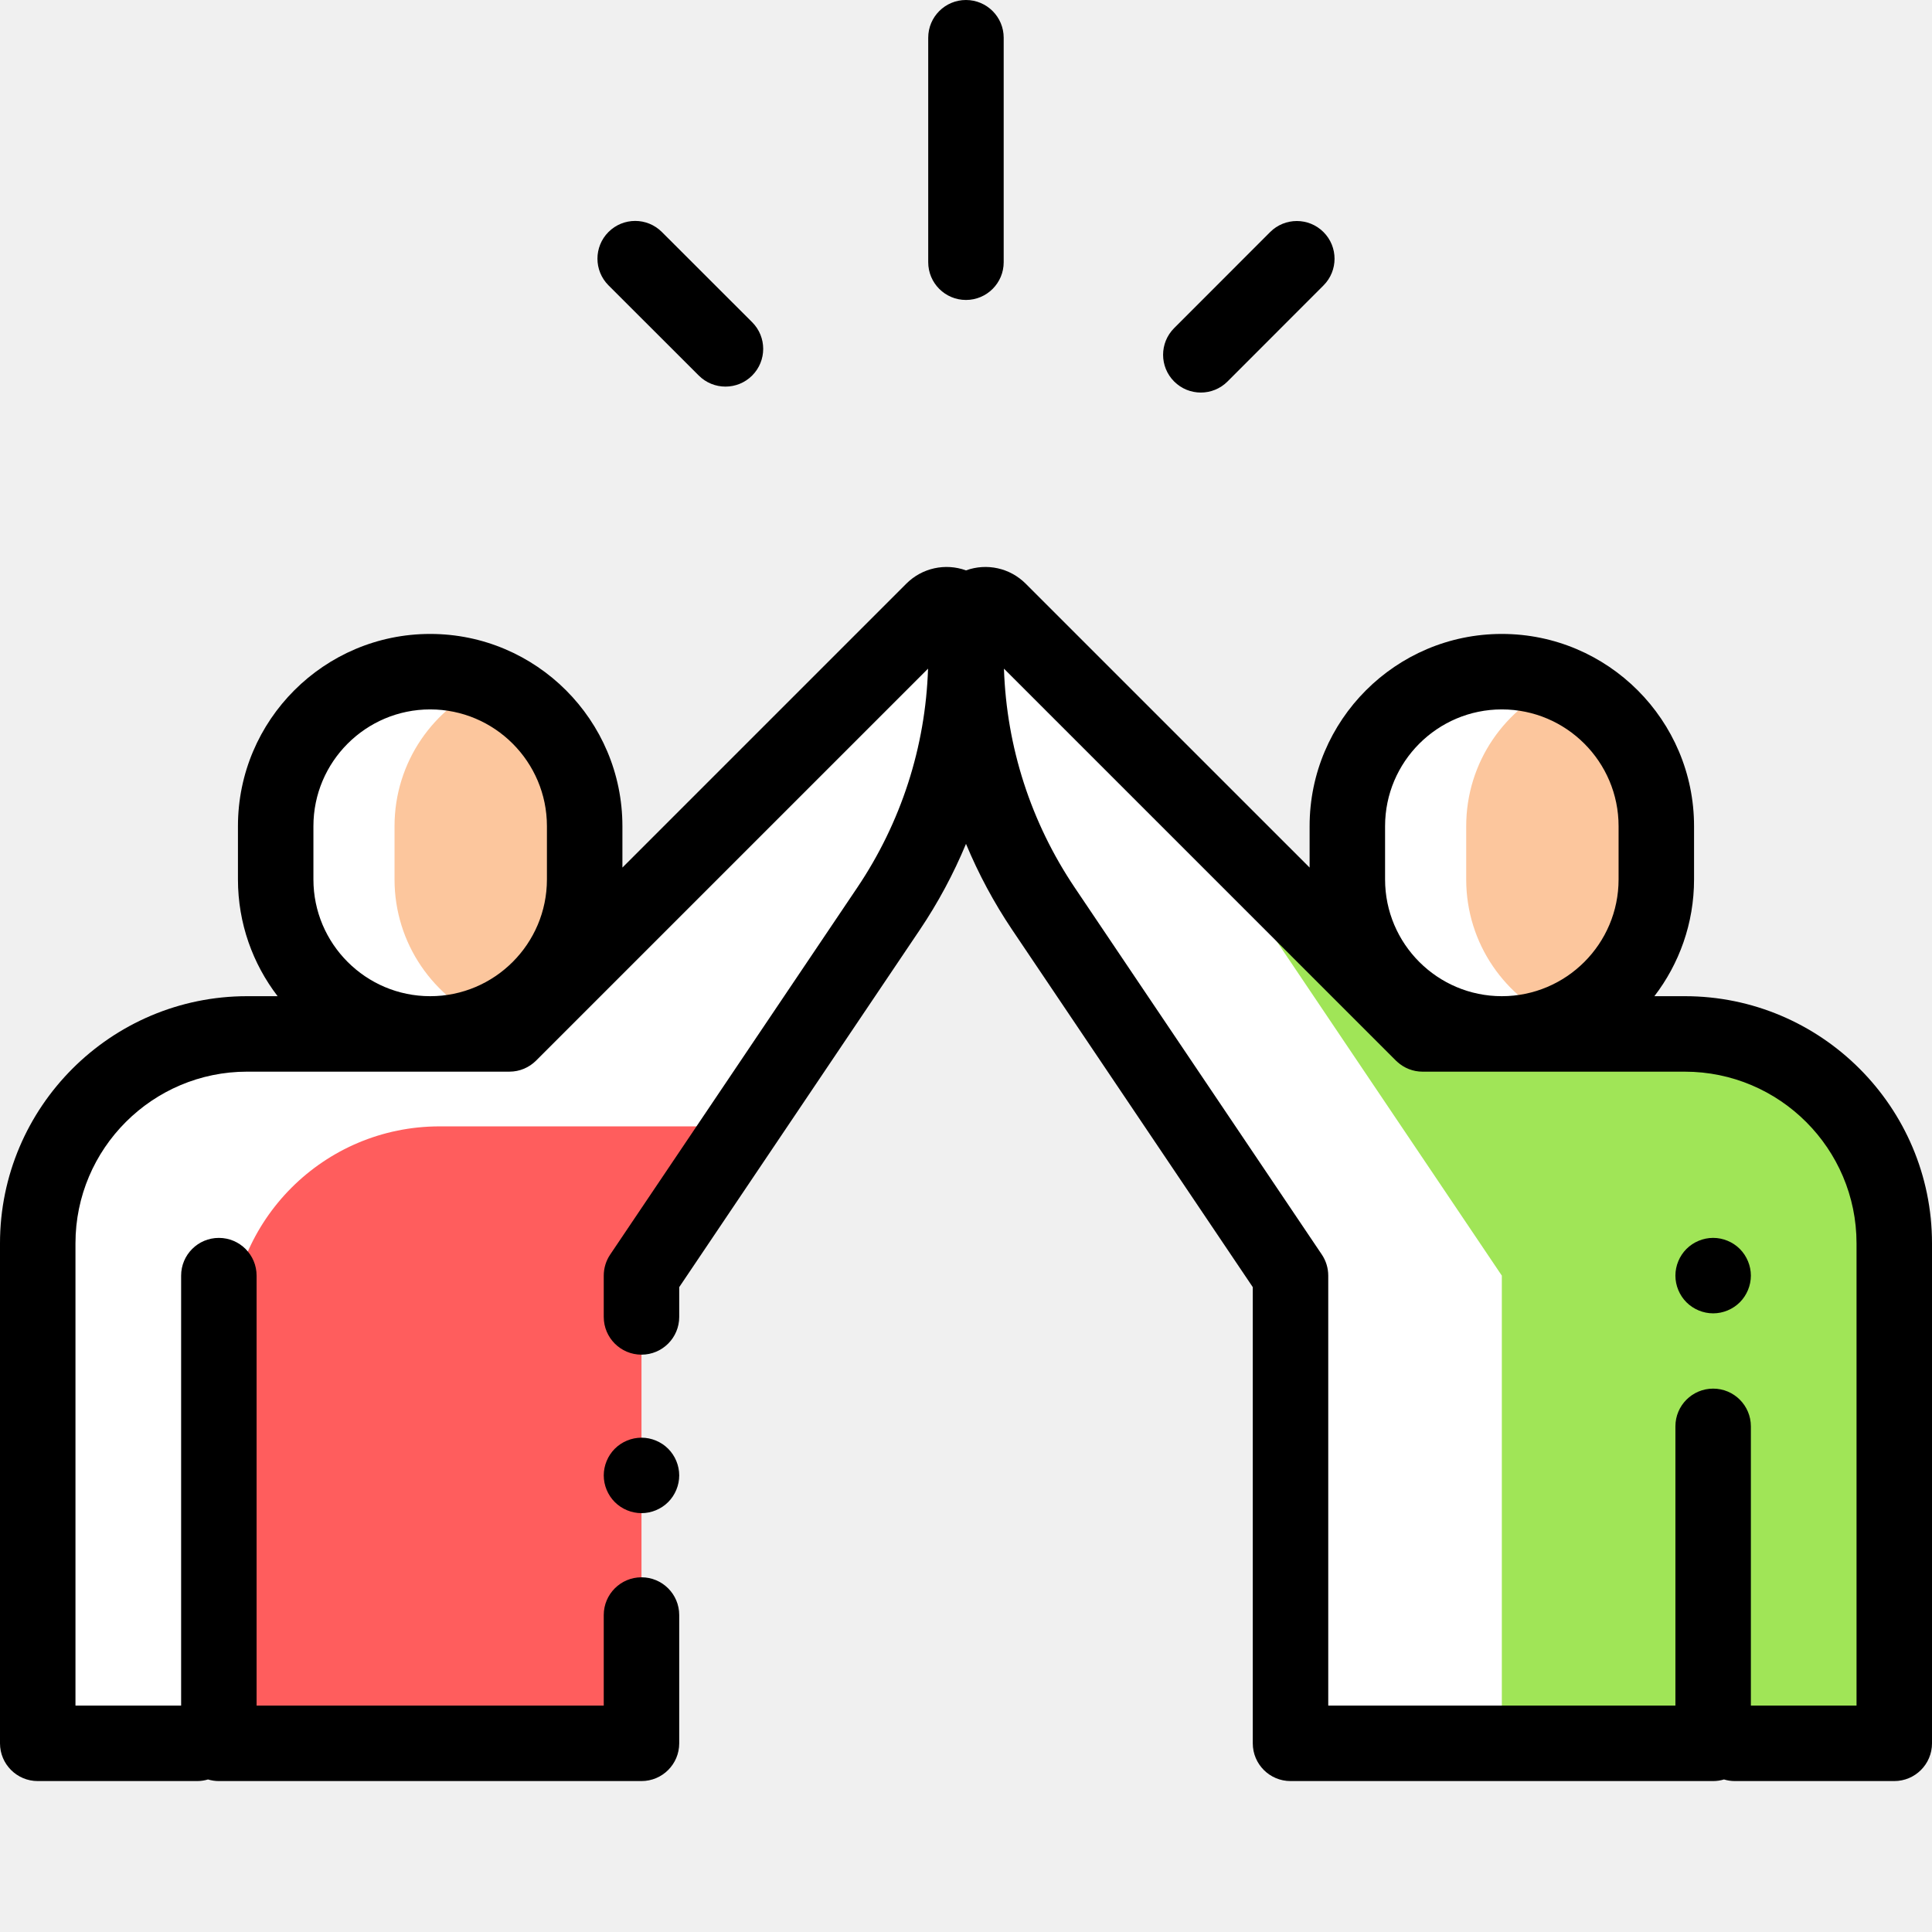
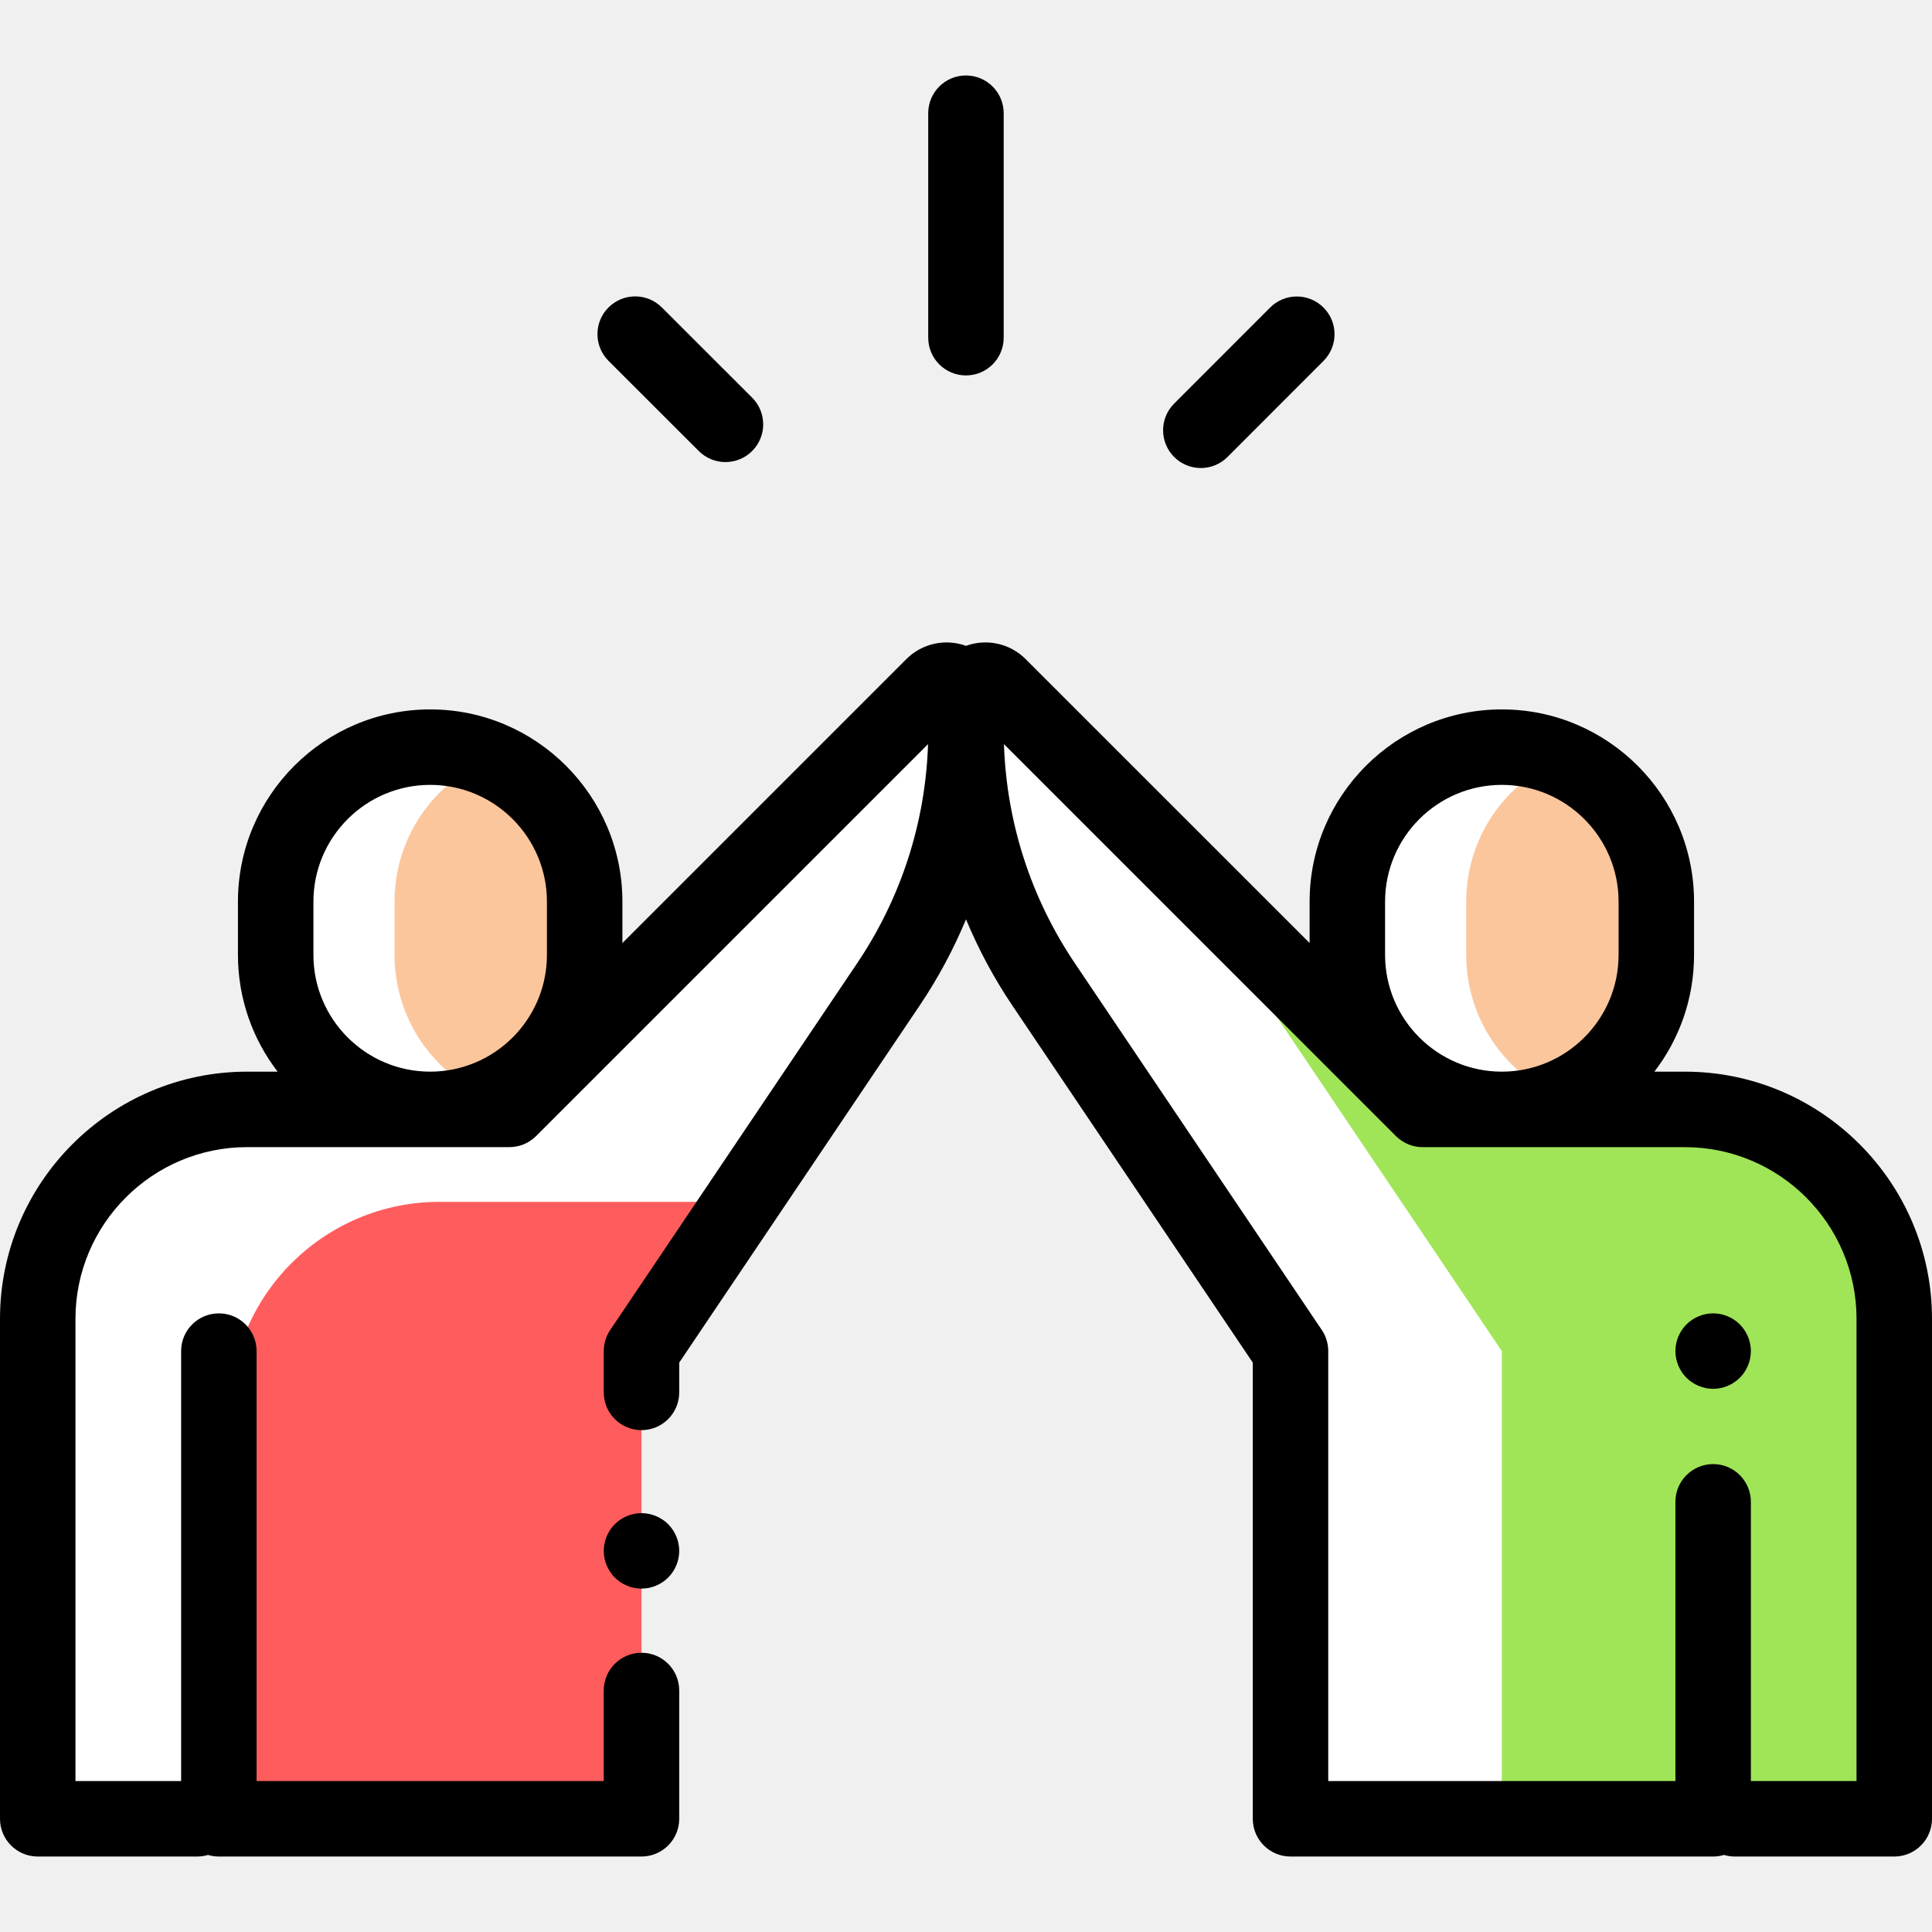
- <svg xmlns="http://www.w3.org/2000/svg" height="512" version="1.1" width="512">
-   <rect id="backgroundrect" width="100%" height="100%" x="0" y="0" fill="none" stroke="none" />
+ <svg xmlns="http://www.w3.org/2000/svg" height="512pt" version="1.1" viewBox="0 -20 512 512" width="512pt">
  <g class="currentLayer" style="">
    <path fill="#ffffff" fill-opacity="1" stroke="none" stroke-width="2" stroke-dasharray="none" stroke-linejoin="round" stroke-linecap="butt" stroke-dashoffset="" fill-rule="nonzero" opacity="1" marker-start="" marker-mid="" marker-end="" id="svg_11" d="M10.963,460.641L10.294,316.544L42.647,281.618L87.868,275L73.897,244.485L73.897,204.779L95.956,183.456L127.206,182.721L150,204.412L153.309,248.897L245.956,167.279L263.235,163.971L354.779,249.632L361.029,200.735L392.279,182.721L431.985,202.574L437.132,241.176L426.471,268.015L489.706,295.588L500.735,463.235C461.498,465.679 440.274,458.197 341.478,462.479L342.647,338.235L255.449,211.009C231.919,240.053 176.404,326.818 172.36,338.582C174.199,352.185 100.257,462.479 100,450" style="color: rgb(0, 0, 0);" class="" />
    <g id="surface1" class="">
      <path d="M 186 298.5 L 116.5 298.5 C 85.848 298.5 61 323.348 61 354 L 61 462 L 170 462 L 170 338.055 L 218.551 265.949 Z M 186 298.5 " style=" stroke:none;fill-rule:nonzero;fill:rgb(100%,36.471%,36.471%);fill-opacity:1;" id="svg_1" />
      <path d="M 446.5 274 L 377 274 L 320.18 217.18 C 323.398 225.465 327.535 233.406 332.551 240.855 L 398 338.055 L 398 462 L 454 462 L 454 448.938 L 459.75 462 L 502 462 L 502 329.5 C 502 298.848 477.152 274 446.5 274 Z M 446.5 274 " style=" stroke:none;fill-rule:nonzero;fill:rgb(62.745%,89.804%,34.118%);fill-opacity:1;" id="svg_2" />
      <path d="M 129.75 181.145 C 114.957 187.316 104.555 201.914 104.555 218.945 L 104.555 233.059 C 104.555 250.086 114.957 264.688 129.75 270.855 C 144.543 264.688 154.945 250.09 154.945 233.059 L 154.945 218.945 C 154.945 201.914 144.543 187.316 129.75 181.145 Z M 129.75 181.145 " style=" stroke:none;fill-rule:nonzero;fill:rgb(98.824%,77.647%,61.569%);fill-opacity:1;" id="svg_3" />
      <path d="M 413.75 181.145 C 398.957 187.316 388.559 201.914 388.559 218.945 L 388.559 233.059 C 388.559 250.086 398.957 264.688 413.75 270.855 C 428.543 264.688 438.941 250.09 438.941 233.059 L 438.941 218.945 C 438.941 201.914 428.543 187.316 413.75 181.145 Z M 413.75 181.145 " style=" stroke:none;fill-rule:nonzero;fill:rgb(98.824%,77.647%,61.569%);fill-opacity:1;" id="svg_4" />
      <path d="M 255.988 79.492 C 261.508 79.492 265.988 75.016 265.988 69.492 L 265.988 10 C 265.988 4.477 261.508 0 255.988 0 C 250.465 0 245.988 4.477 245.988 10 L 245.988 69.492 C 245.988 75.016 250.465 79.492 255.988 79.492 Z M 255.988 79.492 " style=" stroke:none;fill-rule:nonzero;fill:rgb(0%,0%,0%);fill-opacity:1;" id="svg_5" />
      <path d="M 185.188 99.527 C 187.141 101.48 189.699 102.453 192.258 102.453 C 194.816 102.453 197.379 101.477 199.328 99.523 C 203.234 95.617 203.23 89.285 199.324 85.383 L 175.398 61.477 C 171.488 57.57 165.16 57.574 161.254 61.48 C 157.352 65.391 157.355 71.719 161.262 75.625 Z M 185.188 99.527 " style=" stroke:none;fill-rule:nonzero;fill:rgb(0%,0%,0%);fill-opacity:1;" id="svg_6" />
      <path d="M 318.234 104.031 C 320.793 104.031 323.355 103.055 325.309 101.098 L 350.742 75.641 C 354.648 71.734 354.645 65.402 350.738 61.5 C 346.832 57.594 340.5 57.598 336.594 61.504 L 311.156 86.961 C 307.254 90.867 307.258 97.199 311.164 101.105 C 313.117 103.055 315.676 104.031 318.234 104.031 Z M 318.234 104.031 " style=" stroke:none;fill-rule:nonzero;fill:rgb(0%,0%,0%);fill-opacity:1;" id="svg_7" />
      <path d="M 446.5 264 L 438.43 264 C 445.016 255.414 448.941 244.688 448.941 233.059 L 448.941 218.945 C 448.941 190.852 426.09 168 398 168 C 369.91 168 347.059 190.852 347.059 218.941 L 347.059 229.914 L 271.824 154.684 C 267.652 150.508 261.512 149.168 256 151.156 C 250.492 149.168 244.352 150.508 240.176 154.684 L 164.945 229.914 L 164.945 218.941 C 164.941 190.852 142.09 168 114 168 C 85.91 168 63.059 190.852 63.059 218.941 L 63.059 233.055 C 63.059 244.688 66.984 255.414 73.57 264 L 65.5 264 C 29.383 264 0 293.383 0 329.5 L 0 462 C 0 467.523 4.477 472 10 472 L 52.25 472 C 53.25 472 54.215 471.848 55.125 471.574 C 56.035 471.848 57 472 58 472 L 170 472 C 175.523 472 180 467.523 180 462 L 180 428 C 180 422.477 175.523 418 170 418 C 164.477 418 160 422.477 160 428 L 160 452 L 68 452 L 68 338.055 C 68 332.531 63.523 328.055 58 328.055 C 52.477 328.055 48 332.531 48 338.055 L 48 452 L 20 452 L 20 329.5 C 20 304.41 40.41 284 65.5 284 L 135 284 C 137.754 284 140.242 282.887 142.051 281.09 C 142.059 281.082 142.066 281.078 142.07 281.07 L 245.941 177.203 C 245.262 197.969 238.801 217.973 227.152 235.27 L 161.707 332.469 C 160.594 334.117 160 336.062 160 338.055 L 160 349 C 160 354.523 164.48 359 170 359 C 175.523 359 180 354.523 180 349 L 180 341.105 L 243.742 246.438 C 248.613 239.207 252.699 231.562 256 223.633 C 259.305 231.562 263.387 239.207 268.258 246.438 L 332 341.105 L 332 462 C 332 467.523 336.477 472 342 472 L 454 472 C 455 472 455.965 471.848 456.875 471.574 C 457.785 471.848 458.75 472 459.75 472 L 502 472 C 507.523 472 512 467.523 512 462 L 512 329.5 C 512 293.383 482.617 264 446.5 264 Z M 83.059 233.059 L 83.059 218.945 C 83.059 201.883 96.938 188 114 188 C 131.062 188 144.941 201.883 144.941 218.941 L 144.941 233.055 C 144.941 250.117 131.062 264 114 264 C 96.938 264 83.059 250.117 83.059 233.059 Z M 367.059 218.941 C 367.059 201.883 380.938 188 398 188 C 415.062 188 428.941 201.883 428.941 218.941 L 428.941 233.055 C 428.941 250.117 415.062 264 398 264 C 380.938 264 367.059 250.117 367.059 233.059 Z M 492 452 L 464 452 L 464 378 C 464 372.477 459.523 368 454 368 C 448.477 368 444 372.477 444 378 L 444 452 L 352 452 L 352 338.055 C 352 336.062 351.406 334.117 350.297 332.469 L 284.848 235.27 C 273.199 217.973 266.742 197.973 266.059 177.203 L 369.93 281.07 C 370.062 281.203 370.184 281.316 370.305 281.414 C 372.078 283.016 374.422 284.004 377 284.004 L 446.5 284.004 C 471.59 284.004 492 304.414 492 329.504 Z M 492 452 " style=" stroke:none;fill-rule:nonzero;fill:rgb(0%,0%,0%);fill-opacity:1;" id="svg_8" />
      <path d="M 454 328.051 C 451.371 328.051 448.789 329.121 446.93 330.98 C 445.07 332.84 444 335.422 444 338.051 C 444 340.68 445.07 343.262 446.93 345.121 C 448.789 346.98 451.371 348.051 454 348.051 C 456.629 348.051 459.211 346.98 461.07 345.121 C 462.93 343.262 464 340.68 464 338.051 C 464 335.422 462.93 332.852 461.07 330.98 C 459.211 329.121 456.629 328.051 454 328.051 Z M 454 328.051 " style=" stroke:none;fill-rule:nonzero;fill:rgb(0%,0%,0%);fill-opacity:1;" id="svg_9" />
      <path d="M 170 381 C 167.371 381 164.789 382.07 162.93 383.93 C 161.07 385.789 160 388.371 160 391 C 160 393.629 161.07 396.211 162.93 398.07 C 164.789 399.93 167.371 401 170 401 C 172.629 401 175.211 399.93 177.07 398.07 C 178.93 396.211 180 393.629 180 391 C 180 388.371 178.93 385.789 177.07 383.93 C 175.211 382.07 172.629 381 170 381 Z M 170 381 " style=" stroke:none;fill-rule:nonzero;fill:rgb(0%,0%,0%);fill-opacity:1;" id="svg_10" />
    </g>
  </g>
</svg>
